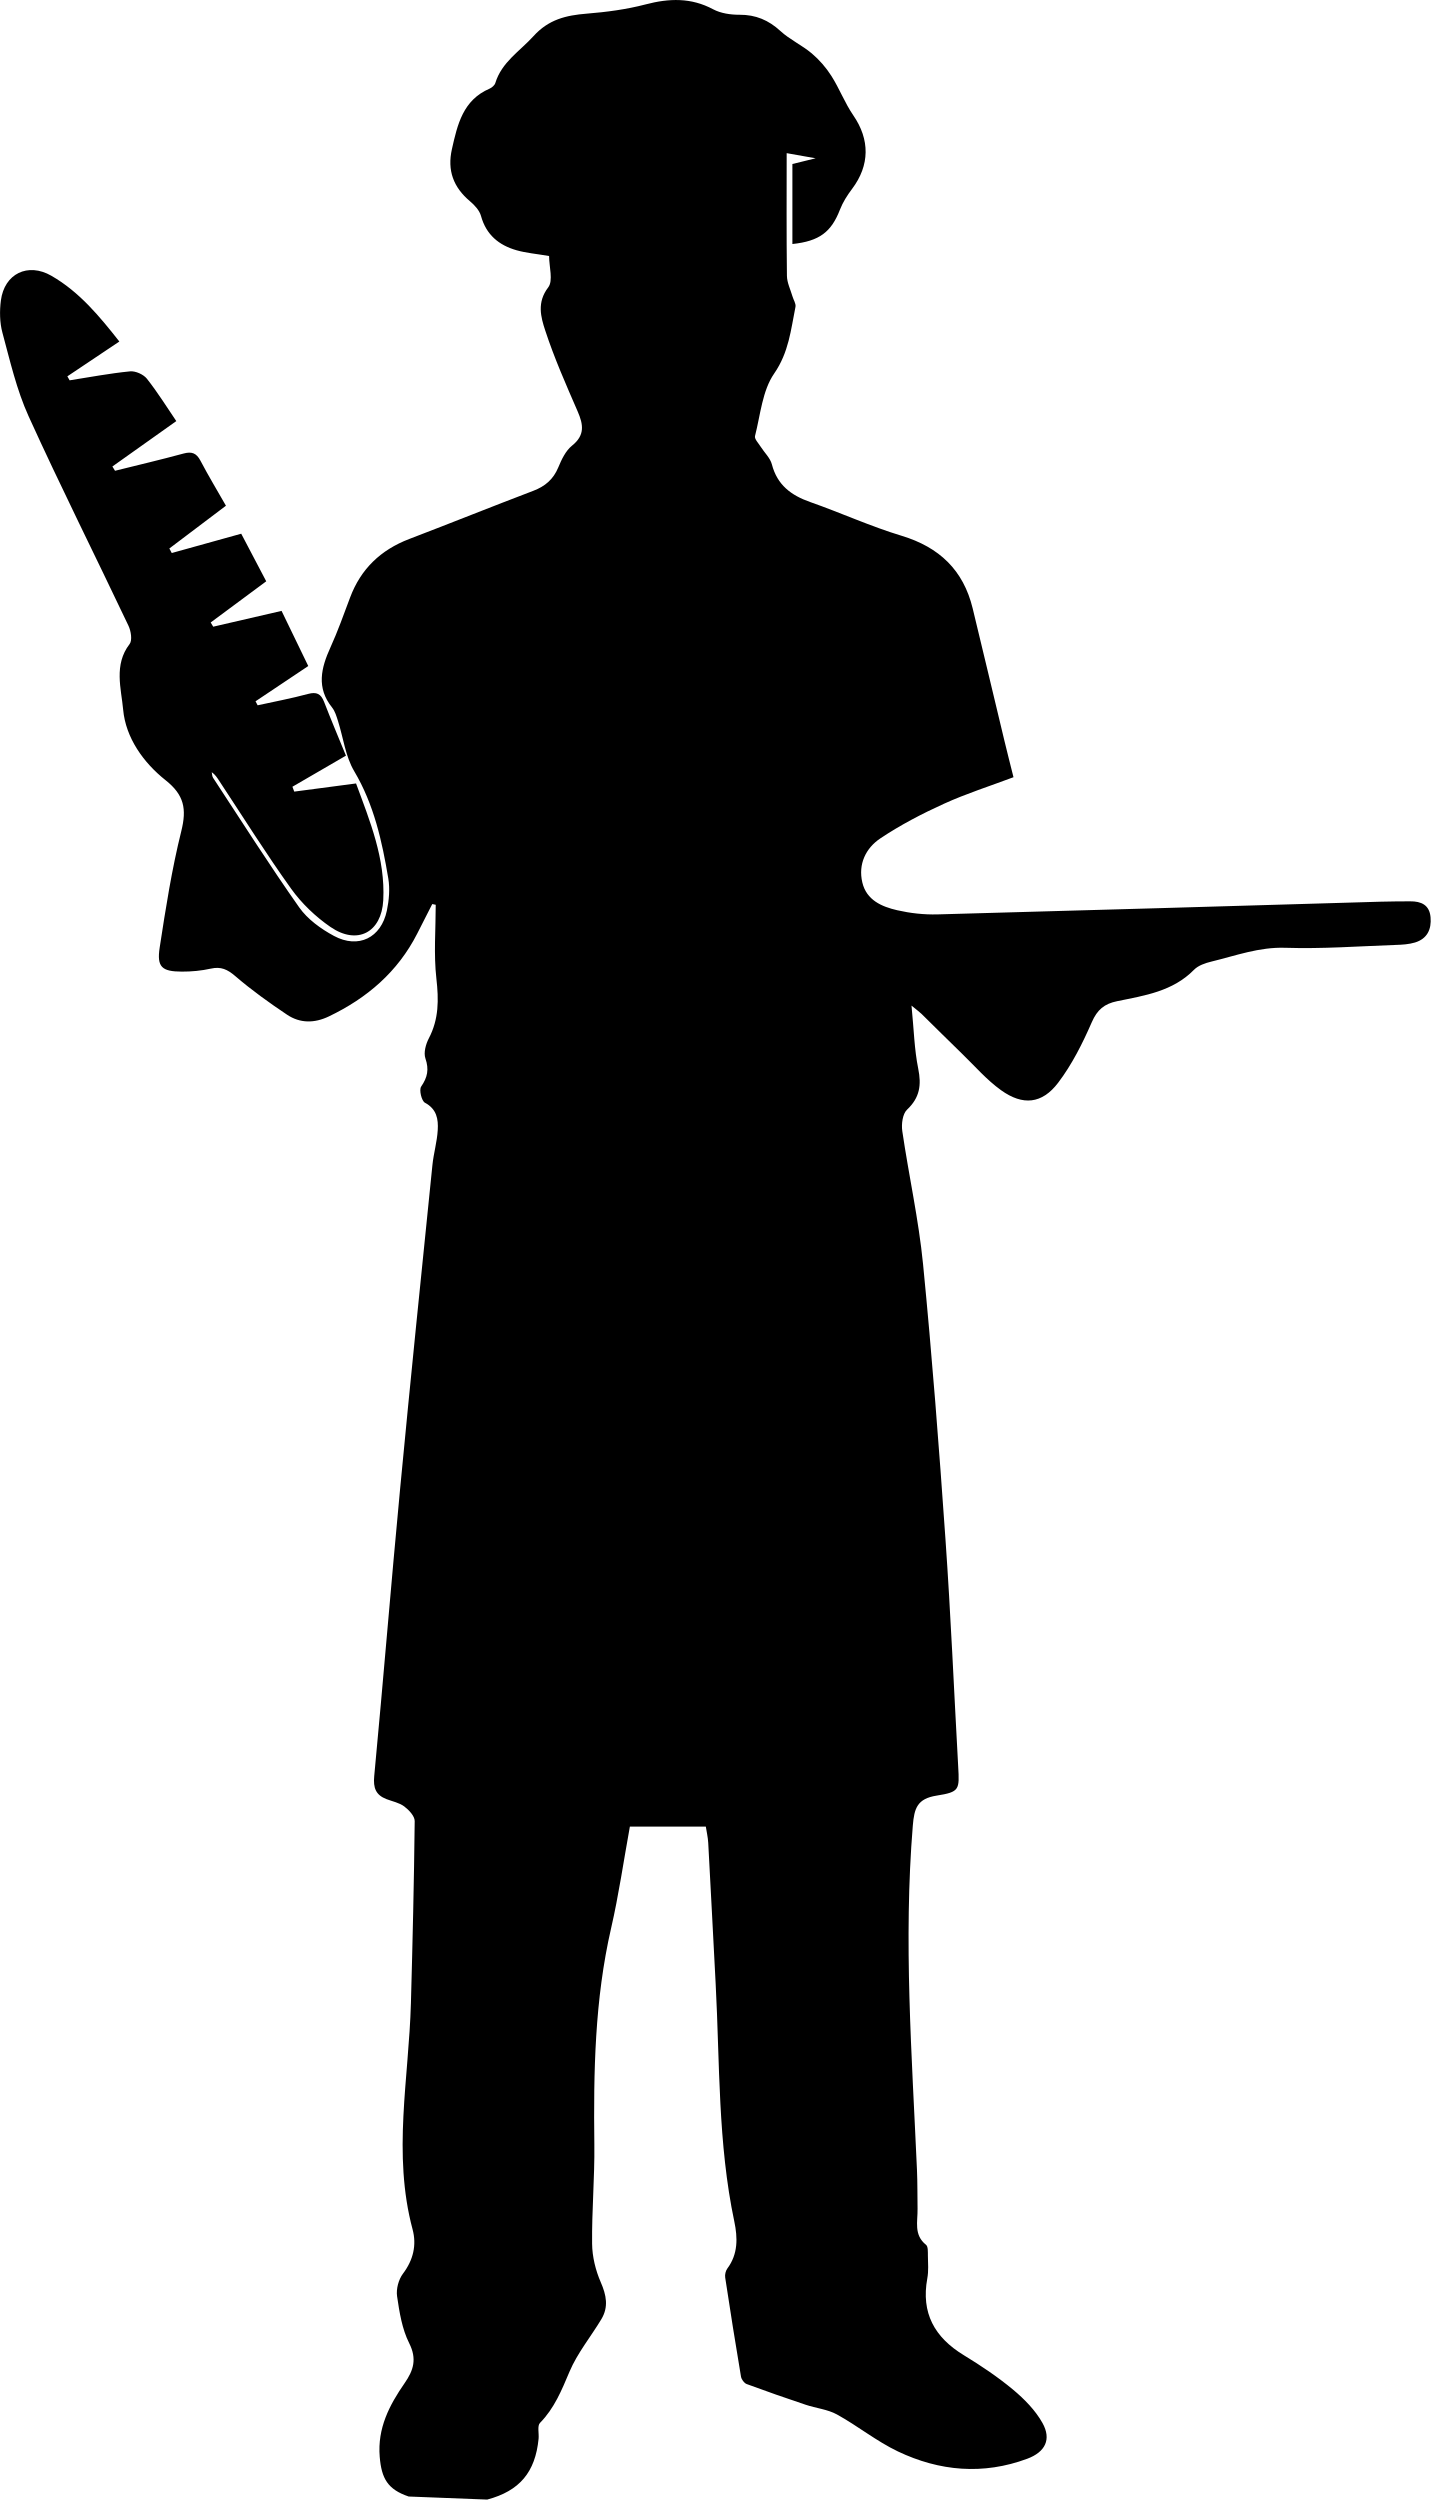
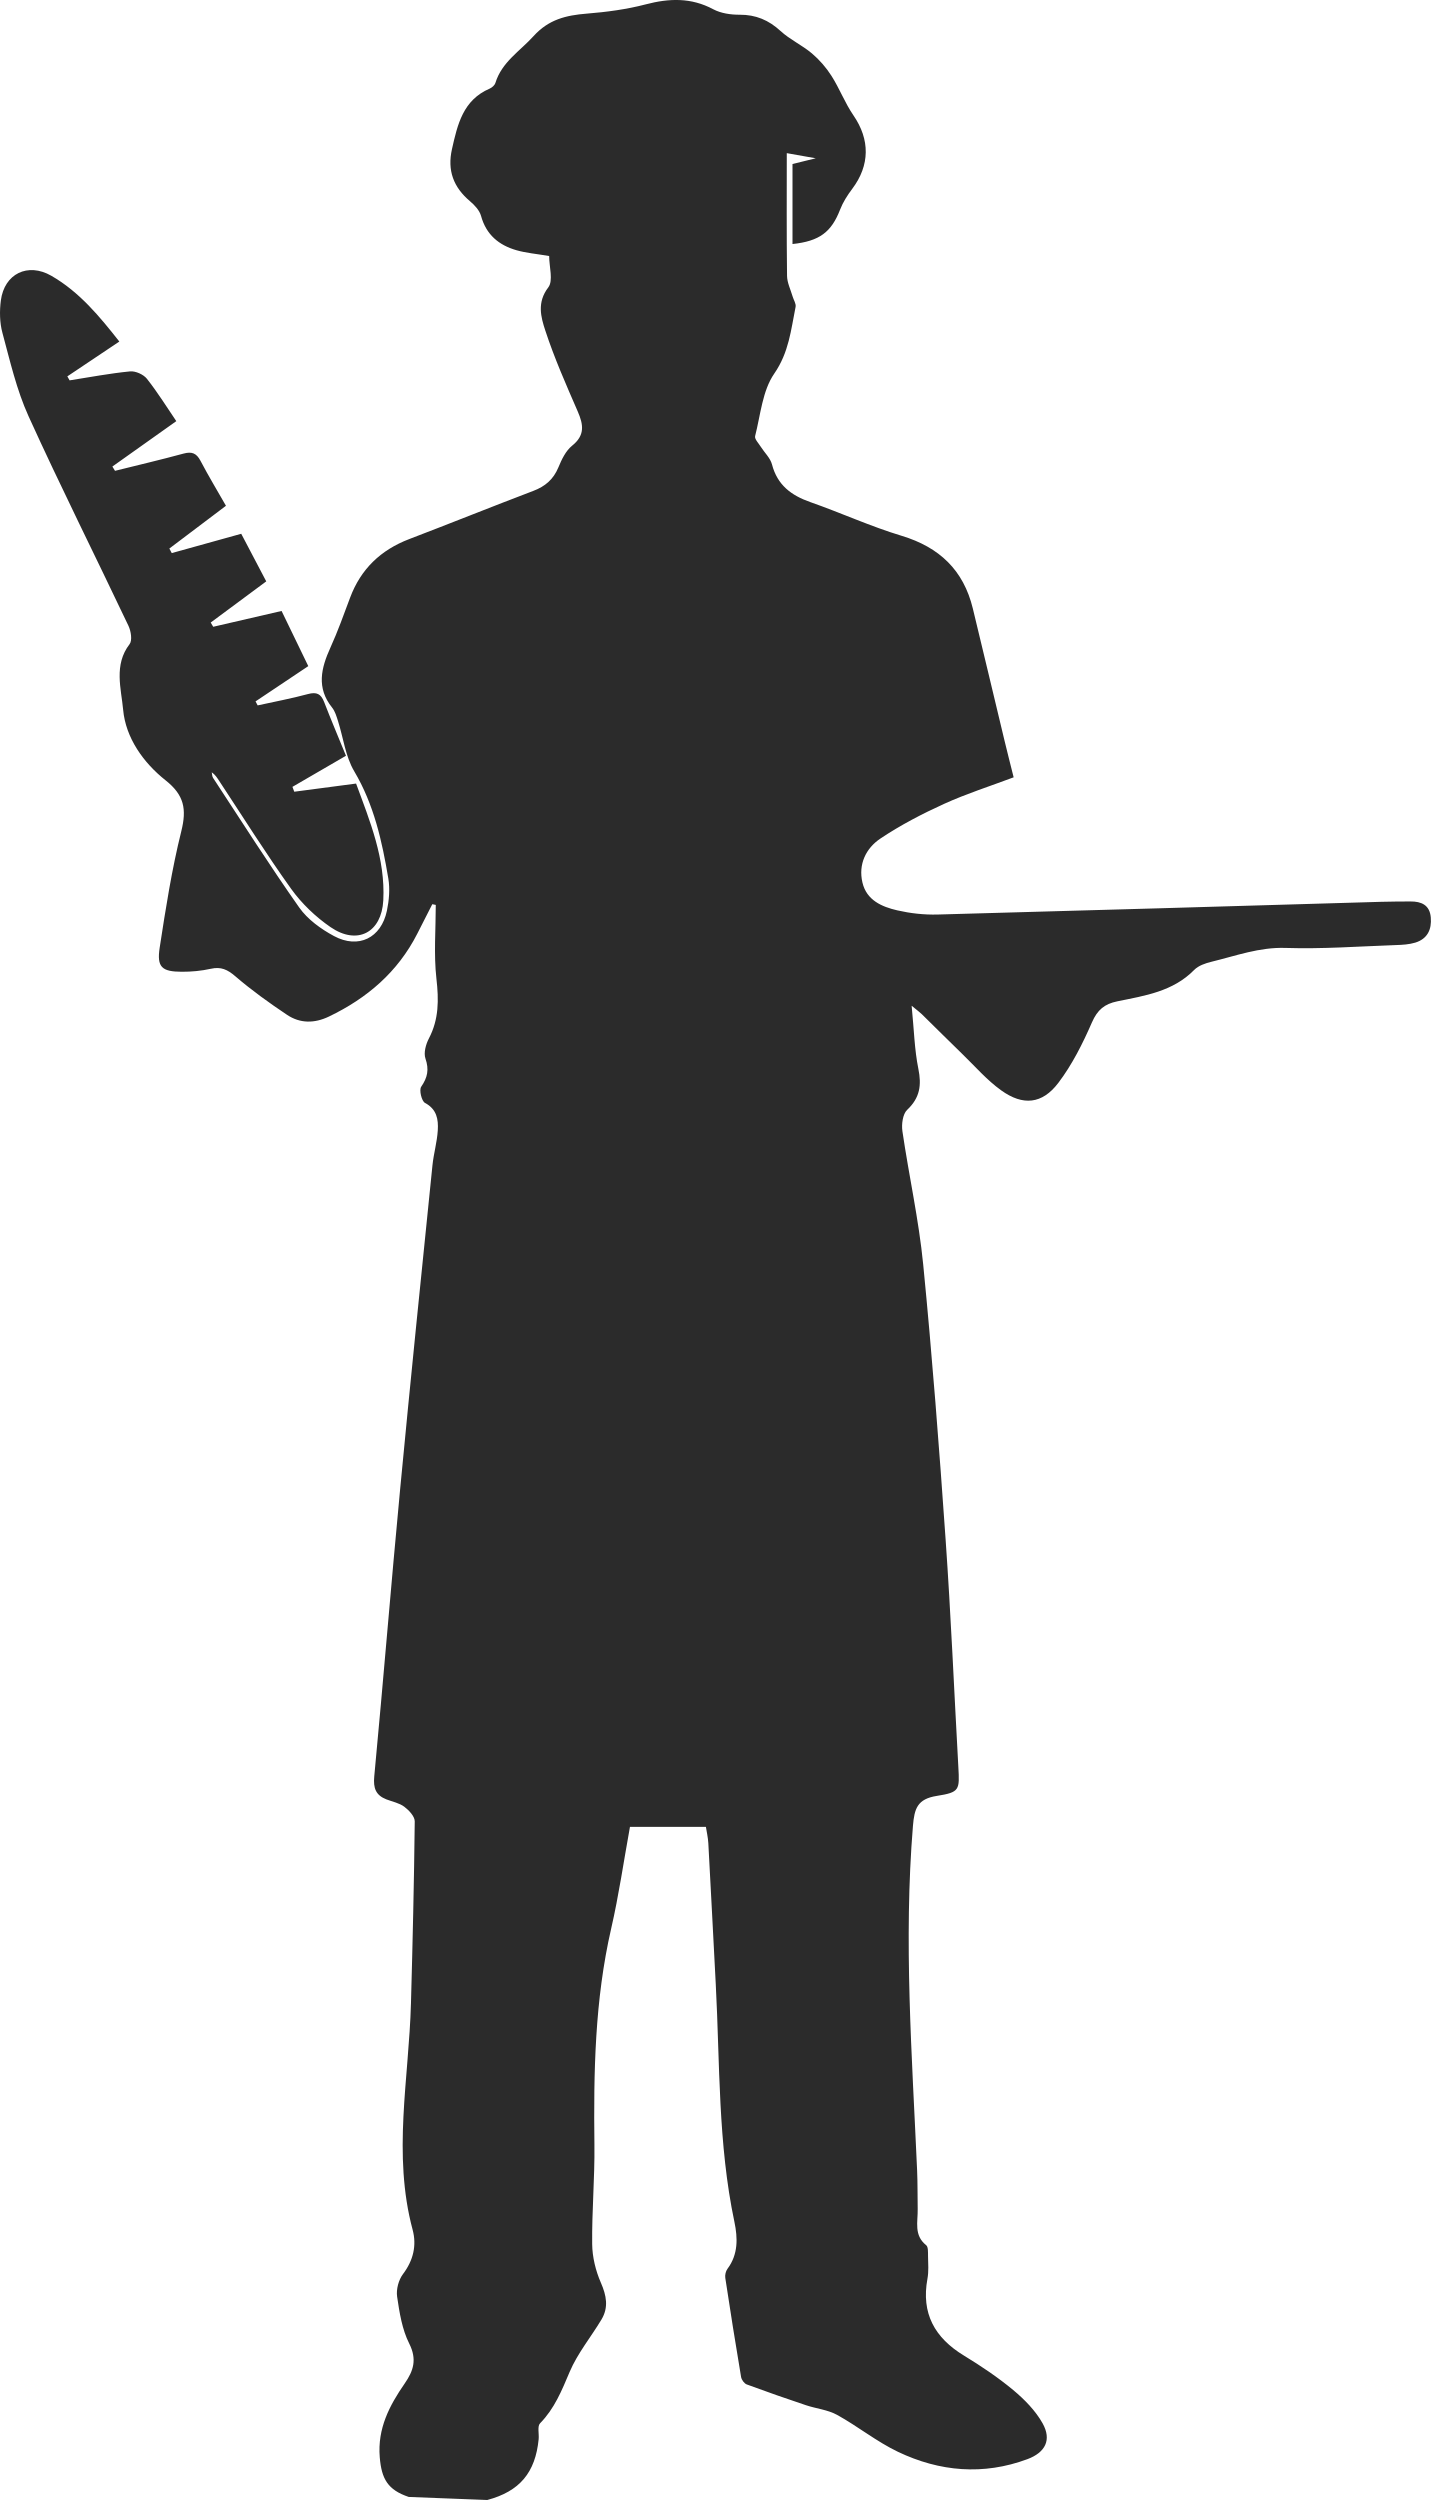
- <svg xmlns="http://www.w3.org/2000/svg" width="441" height="769" viewBox="0 0 441 769" fill="none">
-   <path d="M125.71 767.93C119.26 765.75 117.35 762.4 116.8 755.71C116.07 746.91 119.76 739.84 124.47 733.04C127.18 729.13 128.32 725.63 125.86 720.75C123.67 716.4 122.86 711.23 122.14 706.32C121.82 704.11 122.59 701.19 123.94 699.4C127.14 695.17 128.2 690.57 126.91 685.75C120.7 662.56 125.76 639.35 126.4 616.14C126.91 597.49 127.36 578.83 127.56 560.17C127.58 558.65 125.79 556.75 124.36 555.67C122.82 554.51 120.71 554.12 118.85 553.4C115.58 552.12 114.77 549.96 115.11 546.35C117.9 516.84 120.29 487.29 123.09 457.79C126.23 424.64 129.65 391.52 133.01 358.39C133.38 354.77 134.44 351.22 134.65 347.6C134.85 344.3 134.37 341.15 130.72 339.21C129.67 338.65 128.86 335.24 129.55 334.23C131.51 331.37 132.01 328.95 130.86 325.58C130.25 323.82 130.97 321.19 131.91 319.39C135.01 313.47 134.97 307.51 134.23 301C133.38 293.53 134.03 285.88 134.03 278.31C133.67 278.24 133.32 278.17 132.96 278.09C131.42 281.12 129.88 284.14 128.34 287.17C122.35 298.94 112.92 307.01 101.16 312.65C96.71 314.78 92.31 314.8 88.31 312.13C82.8 308.44 77.38 304.56 72.37 300.25C69.96 298.18 67.97 297.25 64.85 297.95C61.95 298.6 58.91 298.88 55.93 298.87C49.77 298.85 48.2 297.46 49.12 291.46C50.96 279.46 52.84 267.41 55.77 255.64C57.46 248.85 56.67 244.54 50.94 240C44.1 234.58 38.66 226.92 37.88 218.28C37.3 211.87 34.94 204.5 39.86 198.12C40.75 196.97 40.29 194.09 39.51 192.46C29.31 170.96 18.63 149.68 8.79 128.02C5.11 119.91 3.09 111.01 0.75 102.35C-0.1 99.22 -0.15 95.69 0.27 92.44C1.34 84.19 8.56 80.67 15.79 84.82C24.48 89.81 30.7 97.42 36.71 105.05C31.22 108.73 25.97 112.24 20.72 115.76C20.95 116.17 21.18 116.58 21.41 116.99C27.6 116.02 33.77 114.84 40 114.23C41.68 114.07 44.13 115.16 45.19 116.5C48.56 120.77 51.44 125.43 54.23 129.53C47.38 134.4 40.97 138.94 34.57 143.49C34.84 143.93 35.11 144.37 35.38 144.81C42.41 143.06 49.46 141.41 56.45 139.51C58.98 138.83 60.41 139.34 61.66 141.71C64.13 146.41 66.88 150.96 69.5 155.56C63.63 160 57.86 164.36 52.09 168.71C52.34 169.18 52.58 169.65 52.83 170.11C59.87 168.15 66.92 166.19 74.2 164.17C76.89 169.29 79.42 174.11 81.89 178.81C76.06 183.13 70.43 187.3 64.81 191.47L65.58 192.77C72.48 191.17 79.39 189.58 86.61 187.91C89.44 193.75 92.17 199.38 94.82 204.87C89.15 208.66 83.88 212.19 78.6 215.72C78.82 216.13 79.03 216.54 79.25 216.95C84.42 215.81 89.64 214.84 94.74 213.46C97.41 212.74 98.73 213.42 99.69 215.9C101.84 221.45 104.16 226.93 106.41 232.44C100.61 235.81 95.28 238.9 89.95 242C90.14 242.5 90.32 243 90.51 243.5C96.67 242.69 102.83 241.87 109.52 240.99C113.79 252.58 118.55 264.1 117.89 276.9C117.38 286.82 109.9 290.8 101.66 285.14C97.08 281.99 92.81 277.91 89.57 273.4C81.82 262.59 74.76 251.28 67.42 240.17C66.8 239.24 66.22 238.28 65.13 237.52C65.26 238.1 65.23 238.78 65.54 239.25C74.3 252.59 82.85 266.07 92.03 279.11C94.6 282.76 98.7 285.72 102.71 287.88C110.26 291.95 117.25 288.47 119 280.11C119.67 276.91 119.97 273.41 119.44 270.22C117.52 258.75 115.05 247.51 108.95 237.21C106.25 232.66 105.6 226.91 103.95 221.73C103.5 220.31 103.05 218.76 102.15 217.63C97.27 211.55 98.76 205.48 101.64 199.15C103.91 194.16 105.75 188.97 107.68 183.82C110.98 175 117.11 169.15 125.87 165.8C138.62 160.93 151.28 155.83 164.03 150.98C167.69 149.59 170.21 147.44 171.73 143.77C172.73 141.35 174 138.66 175.95 137.09C179.98 133.86 179.45 130.61 177.68 126.53C174.12 118.34 170.49 110.13 167.71 101.65C166.36 97.54 165.09 93.02 168.63 88.4C170.22 86.33 168.9 82.03 168.9 78.75C165.01 78.08 161.87 77.83 158.89 76.98C153.46 75.43 149.54 72.22 147.95 66.41C147.48 64.7 145.96 63.08 144.54 61.88C139.47 57.6 137.53 52.43 139.01 45.87C140.72 38.28 142.4 30.79 150.61 27.26C151.32 26.95 152.14 26.24 152.36 25.54C154.33 19.09 159.91 15.75 164.09 11.13C168.75 5.97 174.13 4.71 180.47 4.2C186.55 3.71 192.69 2.9 198.57 1.36C205.82 -0.54 212.55 -0.78 219.37 2.86C221.73 4.12 224.77 4.55 227.49 4.54C232.47 4.52 236.41 6.19 240.07 9.55C242.95 12.2 246.69 13.89 249.7 16.43C252.02 18.39 254.1 20.79 255.73 23.35C258.21 27.25 259.87 31.69 262.48 35.49C267.59 42.93 267.59 50.81 262.1 58.1C260.62 60.06 259.25 62.21 258.37 64.49C255.71 71.34 252.1 74.18 243.74 75.06V50.45C245.66 49.98 247.84 49.44 250.89 48.69C247.1 48.02 244.24 47.51 241.98 47.11C241.98 59.32 241.9 72.09 242.06 84.86C242.09 86.96 243.15 89.06 243.76 91.15C244.07 92.24 244.88 93.41 244.69 94.38C243.27 101.42 242.65 108.37 238.14 114.89C234.49 120.15 233.91 127.59 232.24 134.13C232.01 135.02 233.32 136.34 233.99 137.42C235.14 139.24 236.92 140.87 237.43 142.84C239.08 149.18 243.34 152.37 249.22 154.43C258.64 157.73 267.78 161.92 277.32 164.8C288.94 168.32 296.33 175.37 299.19 187.12C302.49 200.7 305.7 214.31 308.97 227.9C309.86 231.61 310.81 235.31 311.75 239.07C304.5 241.8 297.25 244.1 290.37 247.23C283.61 250.3 276.95 253.77 270.79 257.89C266.33 260.87 263.92 265.8 265.25 271.44C266.53 276.89 271.22 278.89 275.99 279.99C280 280.91 284.24 281.38 288.35 281.27C333.82 280.05 379.29 278.68 424.76 277.36C427.76 277.27 430.76 277.27 433.76 277.25C437.15 277.22 439.71 278.34 440.04 282.15C440.37 285.88 438.99 288.77 435.26 289.91C433.38 290.48 431.32 290.6 429.34 290.66C418.02 291.06 406.67 291.91 395.37 291.54C387.31 291.27 380.12 293.97 372.64 295.78C370.74 296.24 368.59 296.97 367.28 298.3C360.75 304.96 352.09 306.23 343.65 307.96C339.69 308.77 337.52 310.57 335.83 314.44C333 320.93 329.74 327.45 325.48 333.06C320.52 339.59 314.62 340.15 307.93 335.35C303.52 332.19 299.87 327.95 295.94 324.14C291.75 320.09 287.64 315.96 283.47 311.88C282.92 311.34 282.28 310.89 280.38 309.32C281.11 316.71 281.25 322.81 282.44 328.69C283.47 333.76 282.94 337.62 279.01 341.33C277.64 342.62 277.23 345.77 277.54 347.9C279.54 361.57 282.58 375.13 283.93 388.85C286.7 417.03 288.86 445.27 290.83 473.52C292.46 496.79 293.45 520.1 294.74 543.39C295.14 550.53 295.19 551.21 288.11 552.33C282.13 553.28 281.22 556.22 280.78 561.56C277.88 596.91 280.5 632.17 282.06 667.45C282.24 671.44 282.17 675.45 282.24 679.44C282.32 683.3 280.99 687.43 284.85 690.51C285.51 691.04 285.4 692.7 285.42 693.84C285.46 696.17 285.66 698.56 285.24 700.83C283.28 711.48 287.45 718.97 296.47 724.46C301.72 727.66 306.88 731.12 311.6 735.04C315.09 737.95 318.49 741.41 320.67 745.32C323.49 750.37 321.51 754.25 315.98 756.31C302.42 761.35 289 760.16 276.19 754.06C269.63 750.93 263.84 746.22 257.45 742.69C254.58 741.11 251.03 740.78 247.85 739.71C241.76 737.67 235.69 735.56 229.67 733.33C228.9 733.04 228.08 731.91 227.93 731.06C226.22 720.92 224.61 710.75 223.07 700.58C222.93 699.68 223.21 698.48 223.75 697.76C227.07 693.32 226.91 688.28 225.88 683.37C220.79 659.24 221.43 634.68 220.14 610.26C219.37 595.79 218.65 581.32 217.85 566.85C217.75 565.08 217.33 563.32 217.11 561.86H193.75C191.8 572.57 190.32 582.94 187.98 593.1C182.93 615.08 182.55 637.33 182.82 659.7C182.94 669.85 182.02 680.02 182.13 690.17C182.17 694.15 183.2 698.35 184.79 702.01C186.53 706 187.24 709.61 184.98 713.38C181.74 718.78 177.62 723.77 175.19 729.5C172.77 735.22 170.54 740.76 166.1 745.29C165.22 746.19 165.83 748.51 165.67 750.17C164.66 760.42 159.86 766.21 149.86 768.87" fill="black" />
+ <svg xmlns="http://www.w3.org/2000/svg" id="Layer_1" viewBox="0 0 440.07 768.86">
+   <defs>
+     <style>.cls-1{fill:#2b2b2b;}</style>
+   </defs>
+   <path class="cls-1" d="M125.7,767.92c-6.45-2.18-8.36-5.53-8.91-12.22-.73-8.8,2.96-15.87,7.67-22.67,2.71-3.91,3.85-7.41,1.39-12.29-2.19-4.35-3-9.52-3.72-14.43-.32-2.21,.45-5.13,1.8-6.92,3.2-4.23,4.26-8.83,2.97-13.65-6.21-23.19-1.15-46.4-.51-69.61,.51-18.65,.96-37.31,1.16-55.97,.02-1.52-1.77-3.42-3.2-4.5-1.54-1.16-3.65-1.55-5.51-2.27-3.27-1.28-4.08-3.44-3.74-7.05,2.79-29.51,5.18-59.06,7.98-88.56,3.14-33.15,6.56-66.27,9.92-99.4,.37-3.62,1.43-7.17,1.64-10.79,.2-3.3-.28-6.45-3.93-8.39-1.05-.56-1.86-3.97-1.17-4.98,1.96-2.86,2.46-5.28,1.31-8.65-.61-1.76,.11-4.39,1.05-6.19,3.1-5.92,3.06-11.88,2.32-18.39-.85-7.47-.2-15.12-.2-22.69-.36-.07-.71-.14-1.07-.22-1.54,3.03-3.08,6.05-4.62,9.08-5.99,11.77-15.42,19.84-27.18,25.48-4.45,2.13-8.85,2.15-12.85-.52-5.51-3.69-10.93-7.57-15.94-11.88-2.41-2.07-4.4-3-7.52-2.3-2.9,.65-5.94,.93-8.92,.92-6.16-.02-7.73-1.41-6.81-7.41,1.84-12,3.72-24.05,6.65-35.82,1.69-6.79,.9-11.1-4.83-15.64-6.84-5.42-12.28-13.08-13.06-21.72-.58-6.41-2.94-13.78,1.98-20.16,.89-1.15,.43-4.03-.35-5.66-10.2-21.5-20.88-42.78-30.72-64.44-3.68-8.11-5.7-17.01-8.04-25.67-.85-3.13-.9-6.66-.48-9.91,1.07-8.25,8.29-11.77,15.52-7.62,8.69,4.99,14.91,12.6,20.92,20.23-5.49,3.68-10.74,7.19-15.99,10.71,.23,.41,.46,.82,.69,1.23,6.19-.97,12.36-2.15,18.59-2.76,1.68-.16,4.13,.93,5.19,2.27,3.37,4.27,6.25,8.93,9.04,13.03-6.85,4.87-13.26,9.41-19.66,13.96l.81,1.32c7.03-1.75,14.08-3.4,21.07-5.3,2.53-.68,3.96-.17,5.21,2.2,2.47,4.7,5.22,9.25,7.84,13.85-5.87,4.44-11.64,8.8-17.41,13.15,.25,.47,.49,.94,.74,1.4,7.04-1.96,14.09-3.92,21.37-5.94,2.69,5.12,5.22,9.94,7.69,14.64-5.83,4.32-11.46,8.49-17.08,12.66l.77,1.3c6.9-1.6,13.81-3.19,21.03-4.86,2.83,5.84,5.56,11.47,8.21,16.96-5.67,3.79-10.94,7.32-16.22,10.85,.22,.41,.43,.82,.65,1.23,5.17-1.14,10.39-2.11,15.49-3.49,2.67-.72,3.99-.04,4.95,2.44,2.15,5.55,4.47,11.03,6.72,16.54-5.8,3.37-11.13,6.46-16.46,9.56,.19,.5,.37,1,.56,1.5,6.16-.81,12.32-1.63,19.01-2.51,4.27,11.59,9.03,23.11,8.37,35.91-.51,9.92-7.99,13.9-16.23,8.24-4.58-3.15-8.85-7.23-12.09-11.74-7.75-10.81-14.81-22.12-22.15-33.23-.62-.93-1.2-1.89-2.29-2.65,.13,.58,.1,1.26,.41,1.73,8.76,13.34,17.31,26.82,26.49,39.86,2.57,3.65,6.67,6.61,10.68,8.77,7.55,4.07,14.54,.59,16.29-7.77,.67-3.2,.97-6.7,.44-9.89-1.92-11.47-4.39-22.71-10.49-33.01-2.7-4.55-3.35-10.3-5-15.48-.45-1.42-.9-2.97-1.8-4.1-4.88-6.08-3.39-12.15-.51-18.48,2.27-4.99,4.11-10.18,6.04-15.33,3.3-8.82,9.43-14.67,18.19-18.02,12.75-4.87,25.41-9.97,38.16-14.82,3.66-1.39,6.18-3.54,7.7-7.21,1-2.42,2.27-5.11,4.22-6.68,4.03-3.23,3.5-6.48,1.73-10.56-3.56-8.19-7.19-16.4-9.97-24.88-1.35-4.11-2.62-8.63,.92-13.25,1.59-2.07,.27-6.37,.27-9.65-3.89-.67-7.03-.92-10.01-1.77-5.43-1.55-9.35-4.76-10.94-10.57-.47-1.71-1.99-3.33-3.41-4.53-5.07-4.28-7.01-9.45-5.53-16.01,1.71-7.59,3.39-15.08,11.6-18.61,.71-.31,1.53-1.02,1.75-1.72,1.97-6.45,7.55-9.79,11.73-14.41,4.66-5.16,10.04-6.42,16.38-6.93,6.08-.49,12.22-1.3,18.1-2.84,7.25-1.9,13.98-2.14,20.8,1.5,2.36,1.26,5.4,1.69,8.12,1.68,4.98-.02,8.92,1.65,12.58,5.01,2.88,2.65,6.62,4.34,9.63,6.88,2.32,1.96,4.4,4.36,6.03,6.92,2.48,3.9,4.14,8.34,6.75,12.14,5.11,7.44,5.11,15.32-.38,22.61-1.48,1.96-2.85,4.11-3.73,6.39-2.66,6.85-6.27,9.69-14.63,10.57v-24.61c1.92-.47,4.1-1.01,7.15-1.76-3.79-.67-6.65-1.18-8.91-1.58,0,12.21-.08,24.98,.08,37.75,.03,2.1,1.09,4.2,1.7,6.29,.31,1.09,1.12,2.26,.93,3.23-1.42,7.04-2.04,13.99-6.55,20.51-3.65,5.26-4.23,12.7-5.9,19.24-.23,.89,1.08,2.21,1.75,3.29,1.15,1.82,2.93,3.45,3.44,5.42,1.65,6.34,5.91,9.53,11.79,11.59,9.42,3.3,18.56,7.49,28.1,10.37,11.62,3.52,19.01,10.57,21.87,22.32,3.3,13.58,6.51,27.19,9.78,40.78,.89,3.71,1.84,7.41,2.78,11.17-7.25,2.73-14.5,5.03-21.38,8.16-6.76,3.07-13.42,6.54-19.58,10.66-4.46,2.98-6.87,7.91-5.54,13.55,1.28,5.45,5.97,7.45,10.74,8.55,4.01,.92,8.25,1.39,12.36,1.28,45.47-1.22,90.94-2.59,136.41-3.91,3-.09,6-.09,9-.11,3.39-.03,5.95,1.09,6.28,4.9,.33,3.73-1.05,6.62-4.78,7.76-1.88,.57-3.94,.69-5.92,.75-11.32,.4-22.67,1.25-33.97,.88-8.06-.27-15.25,2.43-22.73,4.24-1.9,.46-4.05,1.19-5.36,2.52-6.53,6.66-15.19,7.93-23.63,9.66-3.96,.81-6.13,2.61-7.82,6.48-2.83,6.49-6.09,13.01-10.35,18.62-4.96,6.53-10.86,7.09-17.55,2.29-4.41-3.16-8.06-7.4-11.99-11.21-4.19-4.05-8.3-8.18-12.47-12.26-.55-.54-1.19-.99-3.09-2.56,.73,7.39,.87,13.49,2.06,19.37,1.03,5.07,.5,8.93-3.43,12.64-1.37,1.29-1.78,4.44-1.47,6.57,2,13.67,5.04,27.23,6.39,40.95,2.77,28.18,4.93,56.42,6.9,84.67,1.63,23.27,2.62,46.58,3.91,69.87,.4,7.14,.45,7.82-6.63,8.94-5.98,.95-6.89,3.89-7.33,9.23-2.9,35.35-.28,70.61,1.28,105.89,.18,3.99,.11,8,.18,11.99,.08,3.86-1.25,7.99,2.61,11.07,.66,.53,.55,2.19,.57,3.33,.04,2.33,.24,4.72-.18,6.99-1.96,10.65,2.21,18.14,11.23,23.63,5.25,3.2,10.41,6.66,15.13,10.58,3.49,2.91,6.89,6.37,9.07,10.28,2.82,5.05,.84,8.93-4.69,10.99-13.56,5.04-26.98,3.85-39.79-2.25-6.56-3.13-12.35-7.84-18.74-11.37-2.87-1.58-6.42-1.91-9.6-2.98-6.09-2.04-12.16-4.15-18.18-6.38-.77-.29-1.59-1.42-1.74-2.27-1.71-10.14-3.32-20.31-4.86-30.48-.14-.9,.14-2.1,.68-2.82,3.32-4.44,3.16-9.48,2.13-14.39-5.09-24.13-4.45-48.69-5.74-73.11-.77-14.47-1.49-28.94-2.29-43.41-.1-1.77-.52-3.53-.74-4.99h-23.36c-1.95,10.71-3.43,21.08-5.77,31.24-5.05,21.98-5.43,44.23-5.16,66.6,.12,10.15-.8,20.32-.69,30.47,.04,3.98,1.07,8.18,2.66,11.84,1.74,3.99,2.45,7.6,.19,11.37-3.24,5.4-7.36,10.39-9.79,16.12-2.42,5.72-4.65,11.26-9.09,15.79-.88,.9-.27,3.22-.43,4.88-1.01,10.25-5.81,16.04-15.81,18.7" />
</svg>
